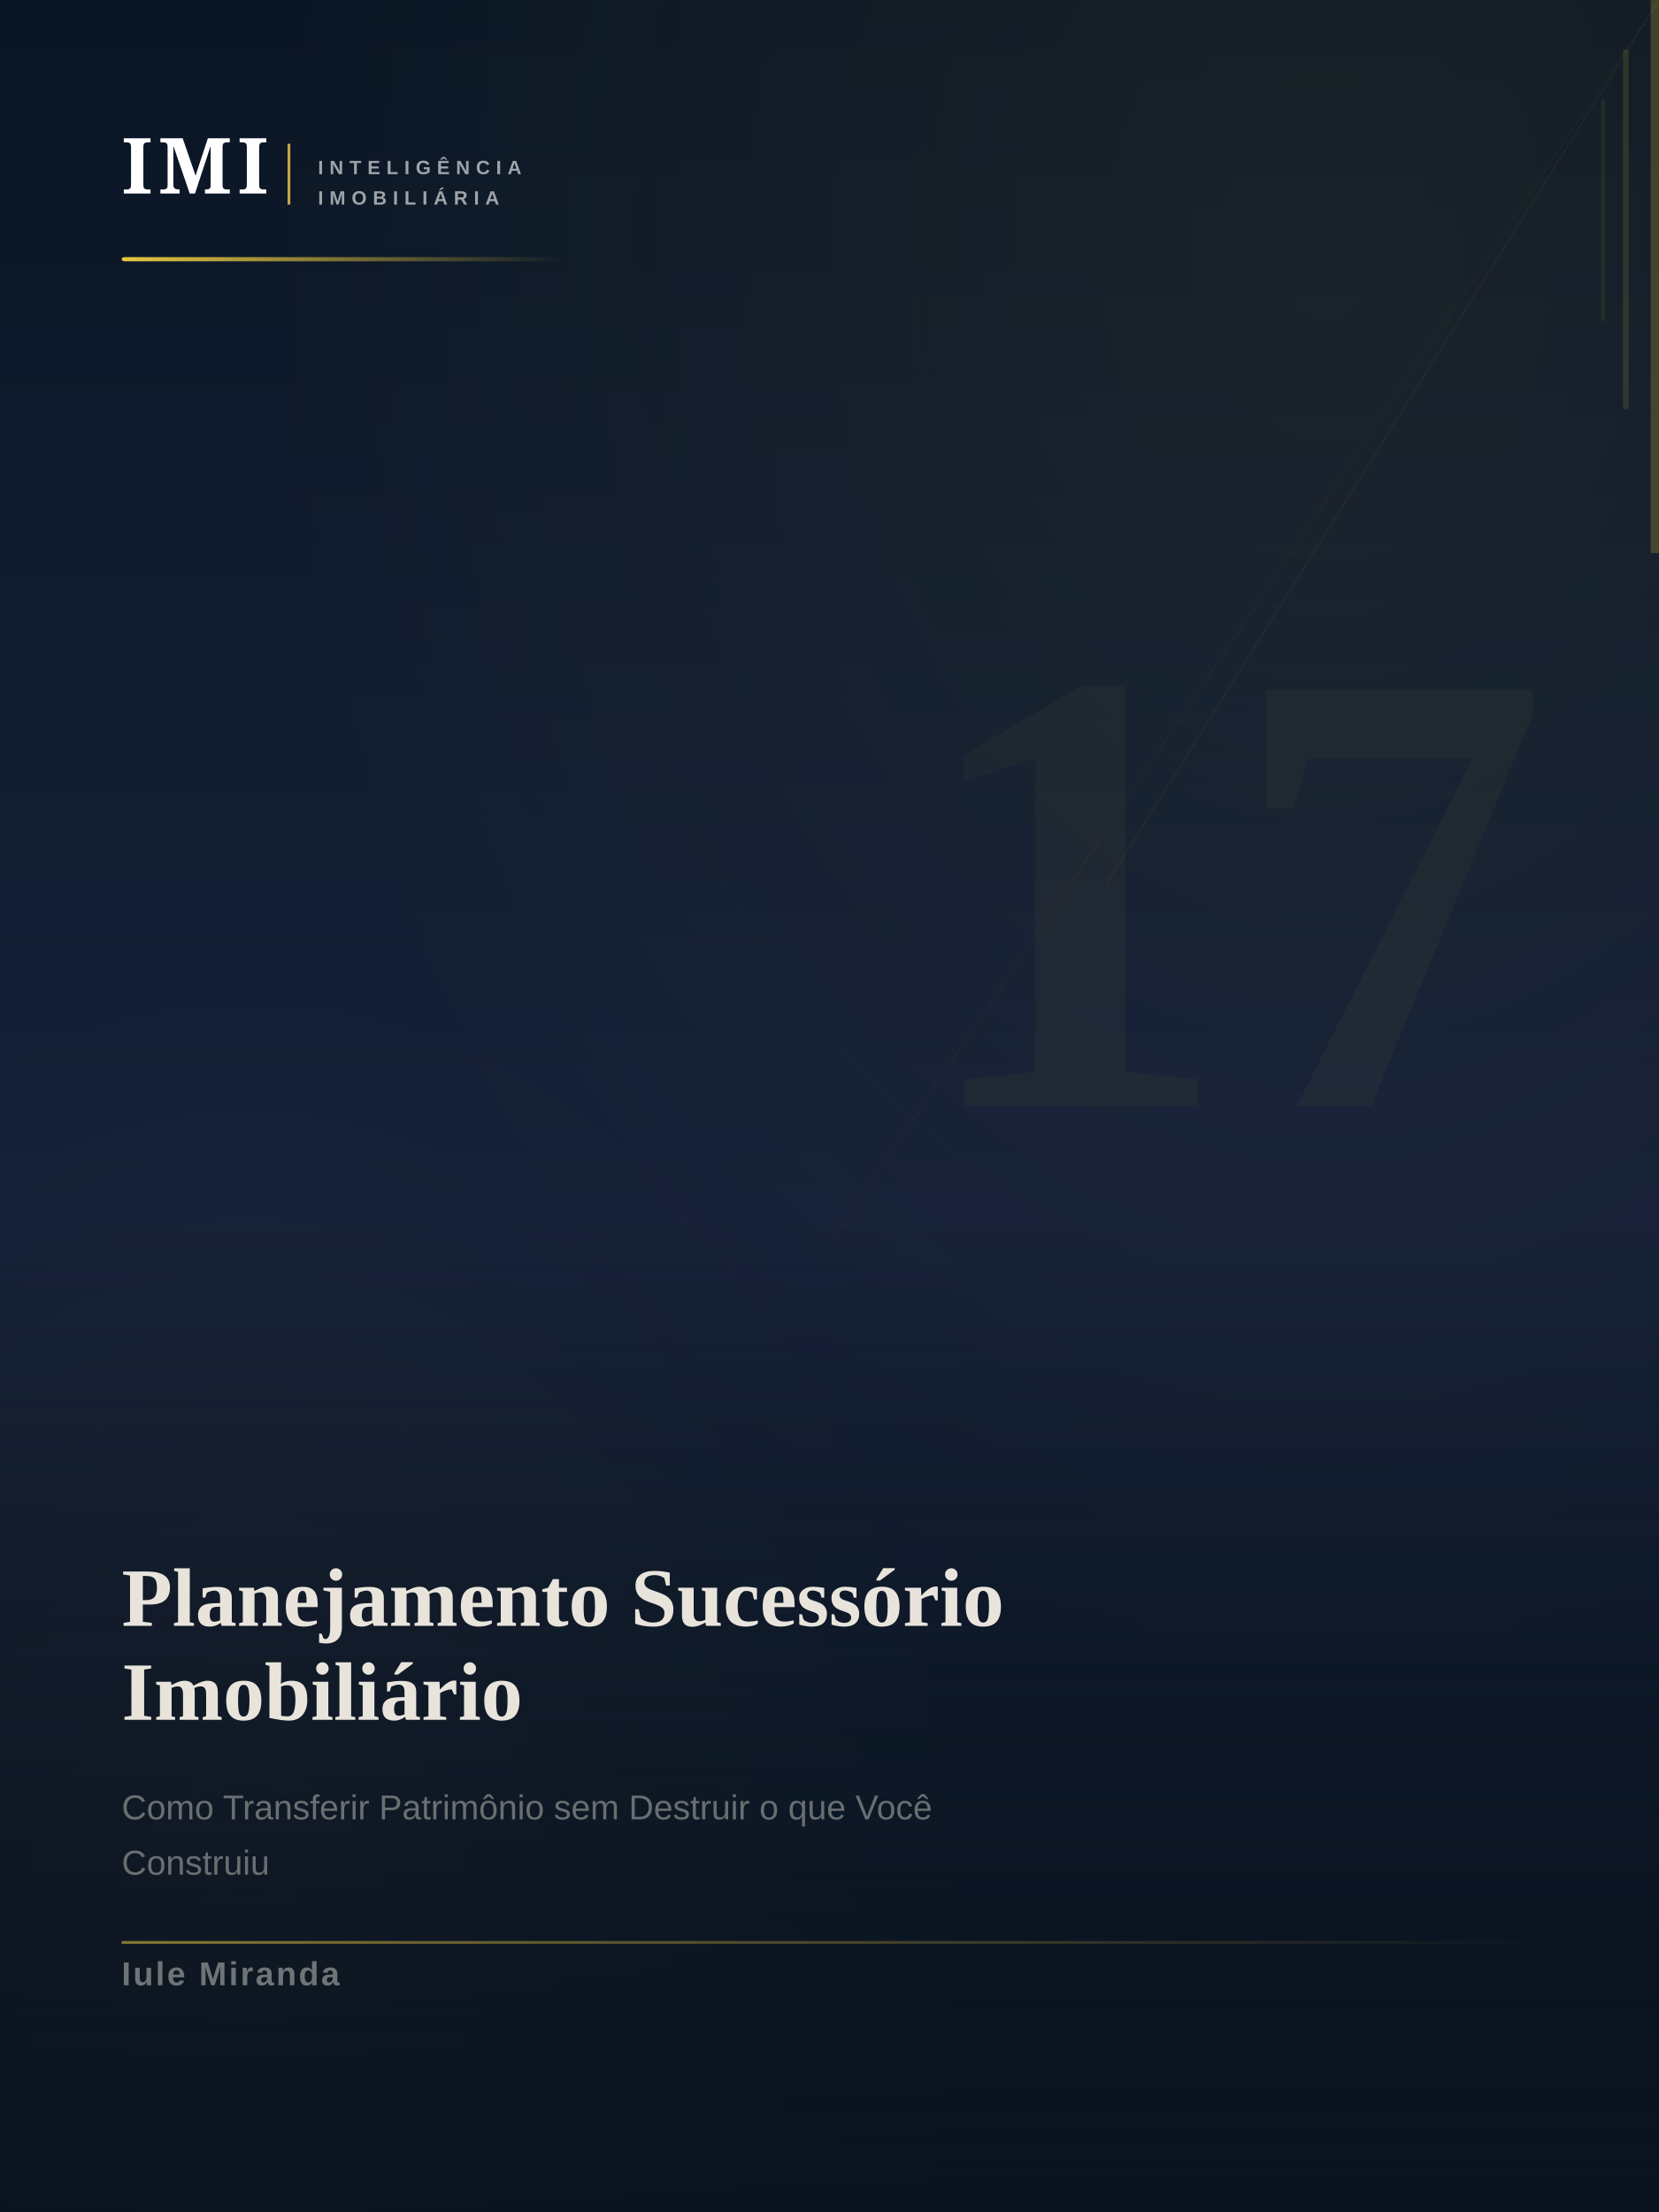
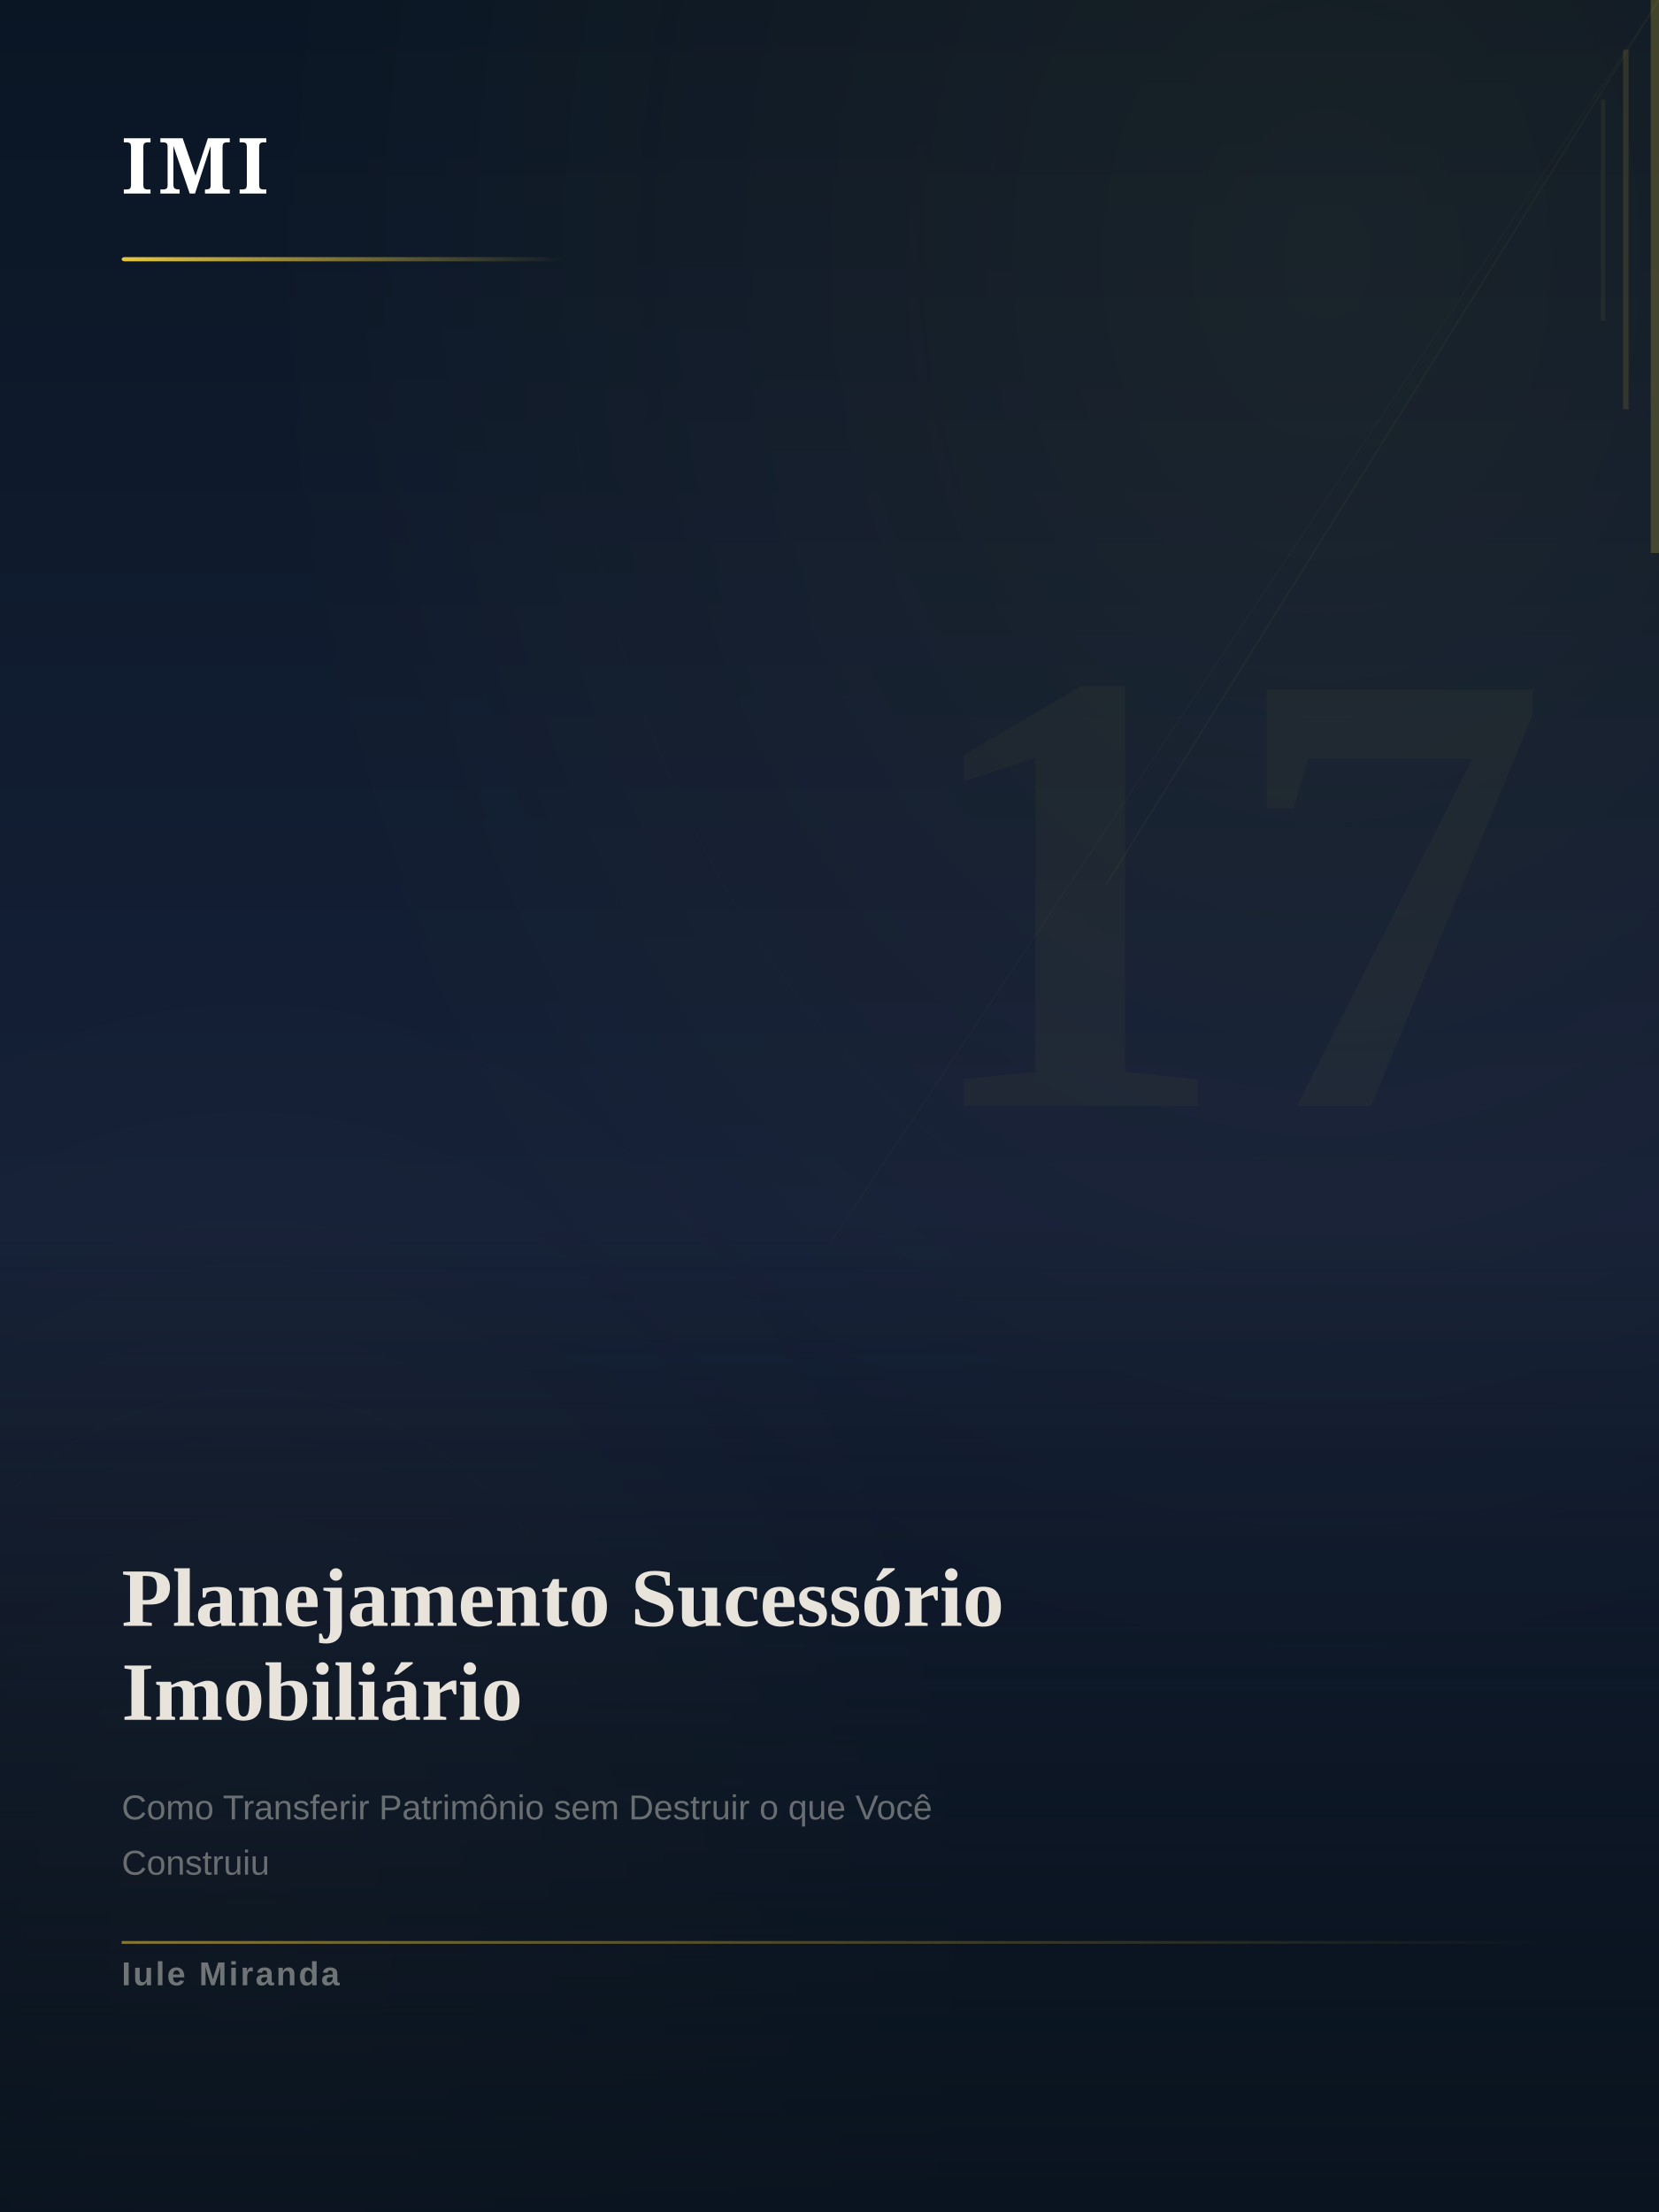
<svg xmlns="http://www.w3.org/2000/svg" width="600" height="800" viewBox="0 0 600 800">
  <defs>
    <linearGradient id="bg_livro_17_planejamento_sucessorio_imobiliario" x1="0" y1="0" x2="0" y2="1">
      <stop offset="0%" stop-color="#0A1624" />
      <stop offset="55%" stop-color="#152038" />
      <stop offset="100%" stop-color="#0A1420" />
    </linearGradient>
    <linearGradient id="acc_livro_17_planejamento_sucessorio_imobiliario" x1="0" y1="0" x2="1" y2="0">
      <stop offset="0%" stop-color="#E8C840" />
      <stop offset="100%" stop-color="#E8C840" stop-opacity="0" />
    </linearGradient>
    <linearGradient id="fade_livro_17_planejamento_sucessorio_imobiliario" x1="0" y1="0.55" x2="0" y2="1">
      <stop offset="0%" stop-color="#0A1420" stop-opacity="0" />
      <stop offset="100%" stop-color="#0A1420" stop-opacity="0.92" />
    </linearGradient>
    <radialGradient id="glow_livro_17_planejamento_sucessorio_imobiliario" cx="80%" cy="12%" r="65%">
      <stop offset="0%" stop-color="#E8C840" stop-opacity="0.06" />
      <stop offset="100%" stop-color="#E8C840" stop-opacity="0" />
    </radialGradient>
    <radialGradient id="glow2_livro_17_planejamento_sucessorio_imobiliario" cx="15%" cy="88%" r="45%">
      <stop offset="0%" stop-color="#E8C840" stop-opacity="0.04" />
      <stop offset="100%" stop-color="#E8C840" stop-opacity="0" />
    </radialGradient>
  </defs>
  <rect width="600" height="800" fill="url(#bg_livro_17_planejamento_sucessorio_imobiliario)" />
  <rect width="600" height="800" fill="url(#glow_livro_17_planejamento_sucessorio_imobiliario)" />
  <rect width="600" height="800" fill="url(#glow2_livro_17_planejamento_sucessorio_imobiliario)" />
  <rect x="597" y="0" width="3" height="200" fill="#E8C840" opacity="0.22" />
  <rect x="587" y="18" width="2" height="130" fill="#E8C840" opacity="0.13" />
  <rect x="579" y="36" width="1.5" height="80" fill="#E8C840" opacity="0.07" />
  <line x1="600" y1="0" x2="400" y2="320" stroke="#E8C840" stroke-width="0.6" opacity="0.04" />
  <line x1="600" y1="0" x2="300" y2="450" stroke="#E8C840" stroke-width="0.5" opacity="0.03" />
  <text x="560" y="400" font-family="Georgia, 'Times New Roman', serif" font-size="230" font-weight="700" fill="#E8C840" opacity="0.038" text-anchor="end" dominant-baseline="auto">17</text>
  <text x="44" y="70" font-family="'Playfair Display', 'Cormorant Garamond', Georgia, serif" font-size="28" font-weight="700" fill="#FFFFFF" letter-spacing="2" xml:space="preserve">IMI</text>
-   <rect x="104" y="52" width="1" height="22" fill="#C8A44A" />
-   <text x="115" y="63" font-family="'Geist Sans', Arial, Helvetica, sans-serif" font-size="7" font-weight="600" fill="#FFFFFF" fill-opacity="0.60" letter-spacing="2.2" xml:space="preserve">INTELIGÊNCIA</text>
-   <text x="115" y="74" font-family="'Geist Sans', Arial, Helvetica, sans-serif" font-size="7" font-weight="600" fill="#FFFFFF" fill-opacity="0.60" letter-spacing="2.2" xml:space="preserve">IMOBILIÁRIA</text>
  <rect x="44" y="93" width="160" height="1.5" fill="url(#acc_livro_17_planejamento_sucessorio_imobiliario)" rx="1" />
  <rect width="600" height="800" fill="url(#fade_livro_17_planejamento_sucessorio_imobiliario)" />
  <text x="44" y="588" font-family="Georgia, 'Times New Roman', serif" font-size="30" font-weight="700" fill="#E8E4DC" xml:space="preserve">Planejamento Sucessório</text>
  <text x="44" y="622" font-family="Georgia, 'Times New Roman', serif" font-size="30" font-weight="700" fill="#E8E4DC" xml:space="preserve">Imobiliário</text>
  <text x="44" y="658" font-family="Arial, Helvetica, sans-serif" font-size="12.5" fill="#E8E4DC" fill-opacity="0.42" xml:space="preserve">Como Transferir Patrimônio sem Destruir o que Você</text>
  <text x="44" y="678" font-family="Arial, Helvetica, sans-serif" font-size="12.5" fill="#E8E4DC" fill-opacity="0.42" xml:space="preserve">Construiu</text>
  <rect x="44" y="702" width="512" height="1" fill="url(#acc_livro_17_planejamento_sucessorio_imobiliario)" opacity="0.55" />
  <text x="44" y="718" font-family="Arial, Helvetica, sans-serif" font-size="12" font-weight="600" fill="#E8E4DC" fill-opacity="0.45" letter-spacing="0.8" xml:space="preserve">Iule Miranda</text>
</svg>
